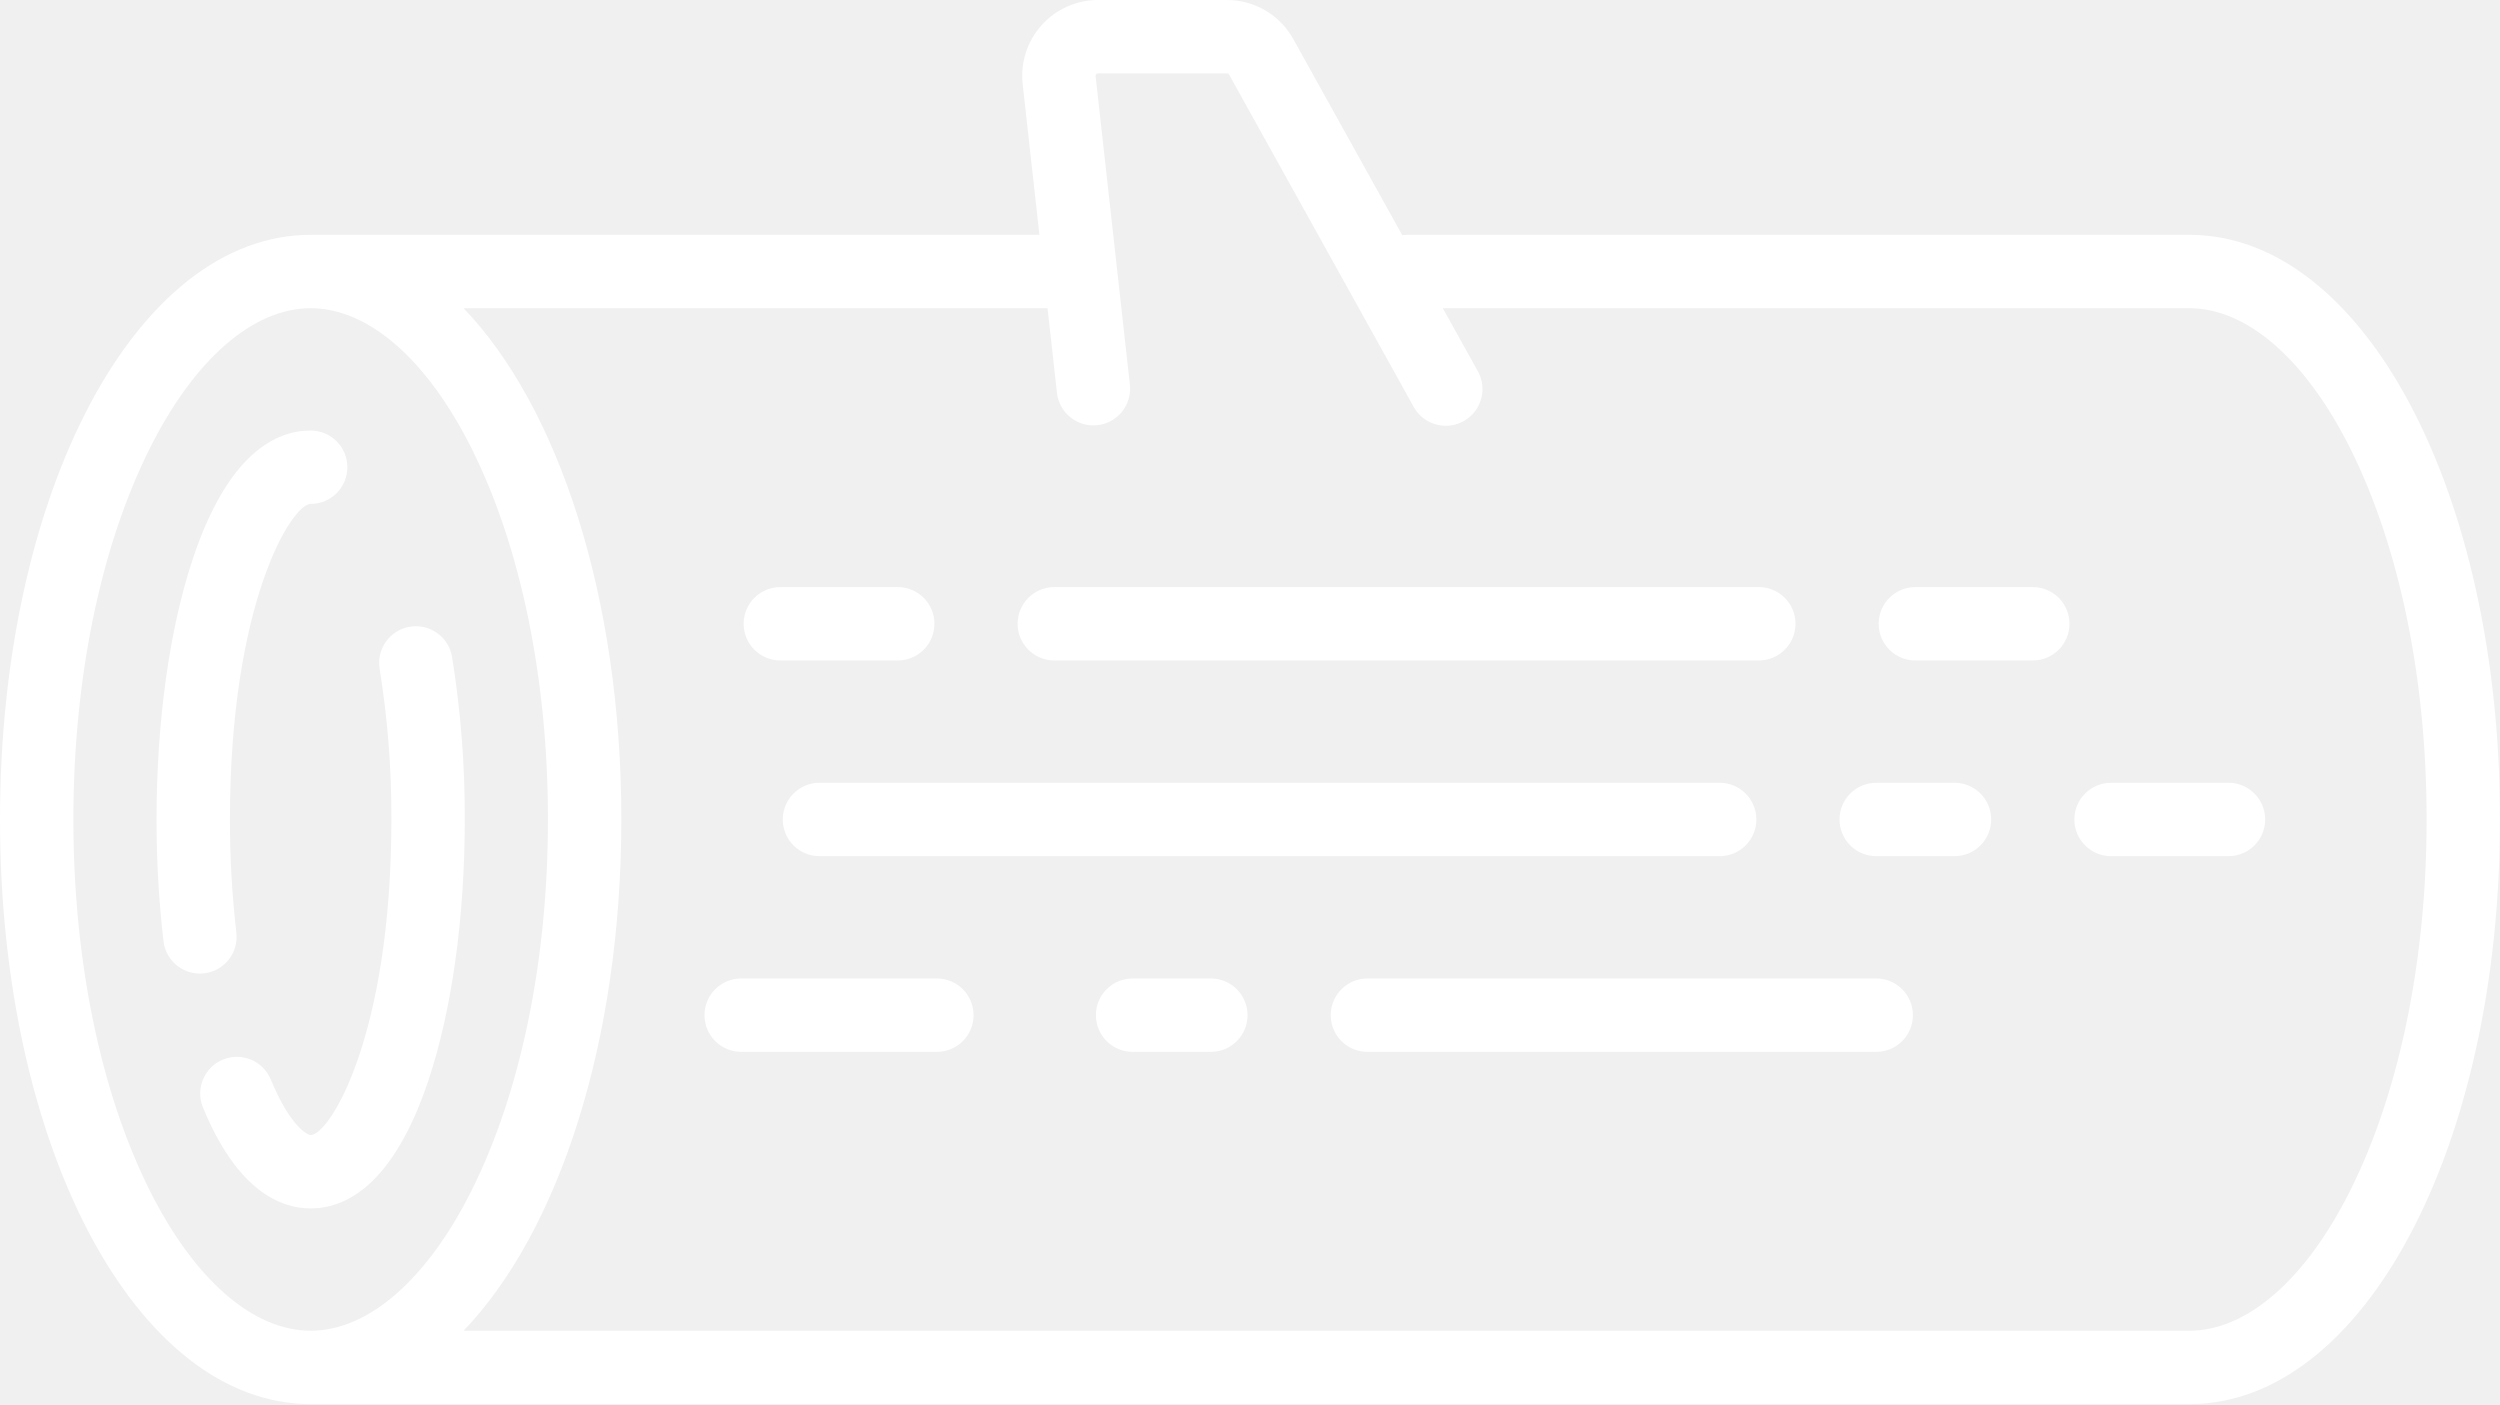
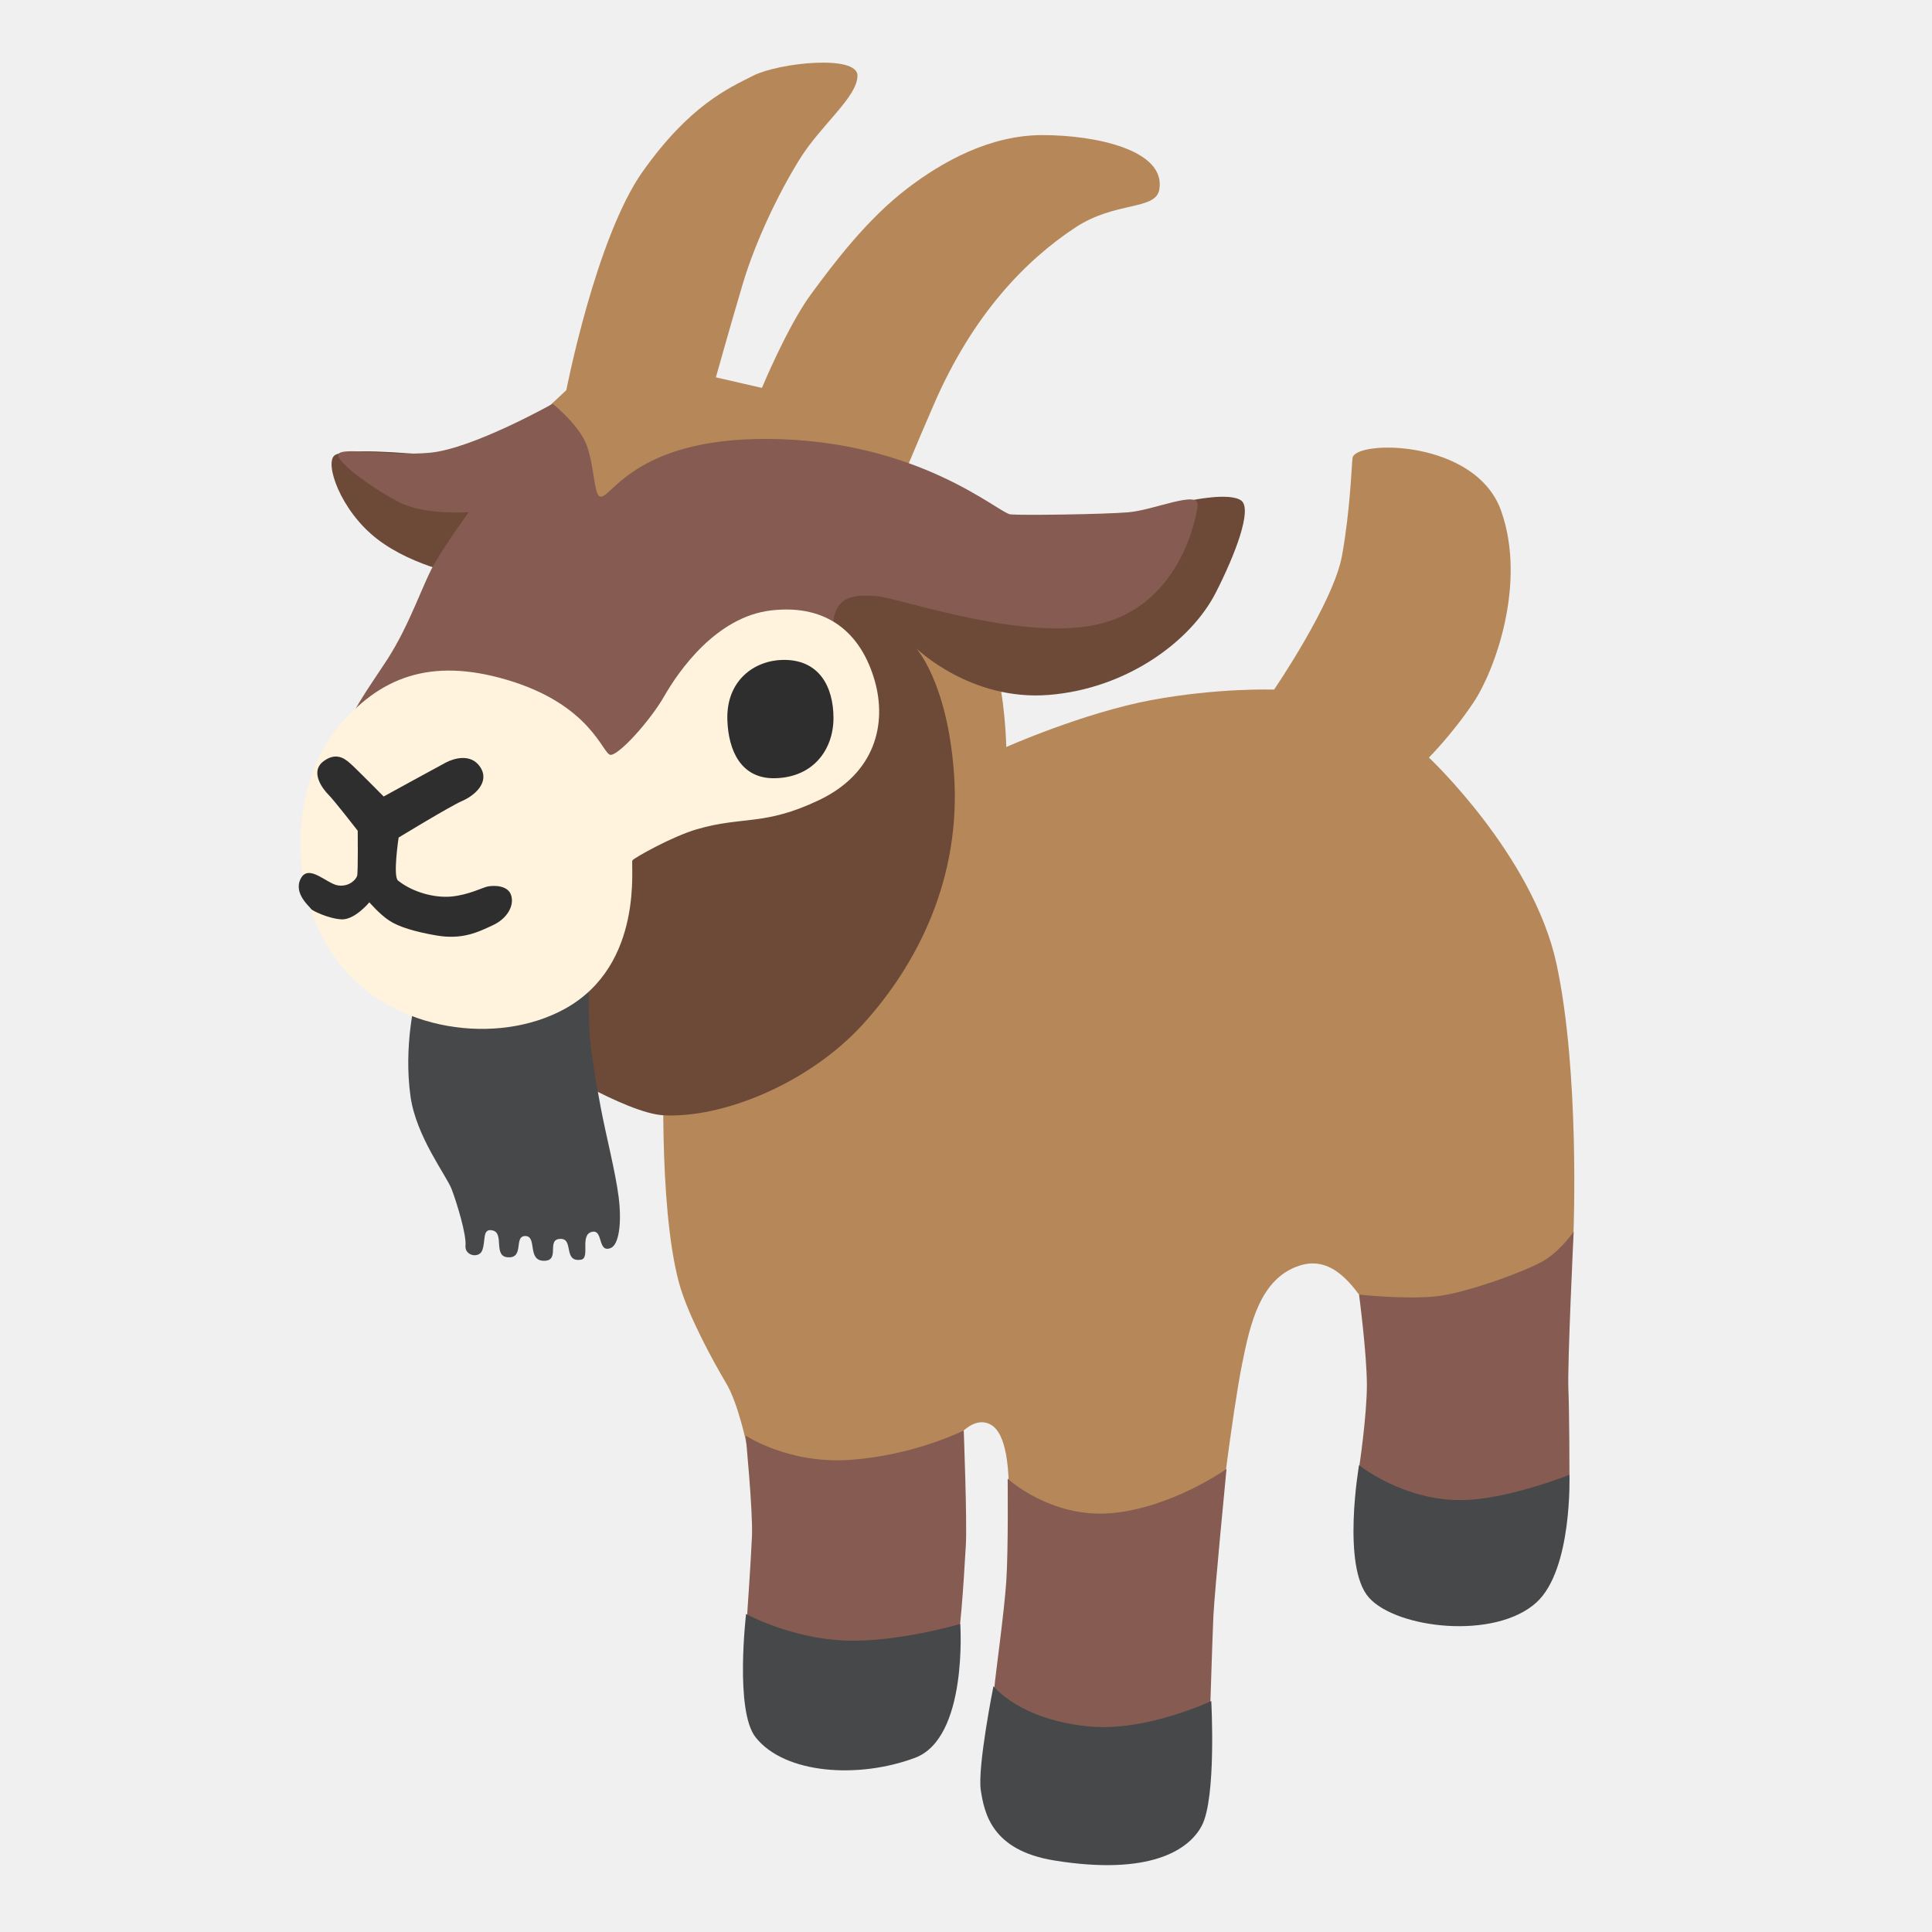
- <svg xmlns="http://www.w3.org/2000/svg" width="511" height="287" viewBox="0 0 511 287">
-   <g id="buche" transform="translate(0 -112)">
-     <path id="Tracé_1" data-name="Tracé 1" d="M447.5,160h-160a7.439,7.439,0,0,0-.888.057l-22.27-40.085A15.509,15.509,0,0,0,250.793,112H224.438a15.5,15.5,0,0,0-15.4,17.212L212.454,160H63.5C27.893,160,0,212.491,0,279.5S27.893,399,63.5,399h384c35.607,0,63.5-52.491,63.5-119.5S483.107,160,447.5,160ZM30.61,355.342C20.544,335.209,15,308.274,15,279.5s5.544-55.709,15.61-75.842C39.717,185.445,51.705,175,63.5,175s23.783,10.445,32.89,28.658C106.456,223.791,112,250.726,112,279.5s-5.544,55.709-15.61,75.842C87.283,373.555,75.295,384,63.5,384S39.717,373.555,30.61,355.342ZM447.5,384H94.757C114.147,363.769,127,324.982,127,279.5S114.147,195.231,94.757,175H214.12l1.925,17.328a7.5,7.5,0,0,0,14.908-1.656l-7.013-63.116a.5.5,0,0,1,.5-.556h26.355a.5.5,0,0,1,.437.257l37.714,67.886a7.5,7.5,0,1,0,13.112-7.285L294.913,175H447.5c11.8,0,23.783,10.445,32.89,28.658C490.456,223.791,496,250.726,496,279.5s-5.544,55.709-15.61,75.842C471.283,373.555,459.3,384,447.5,384Z" fill="#fff" />
-     <path id="Tracé_2" data-name="Tracé 2" d="M48.313,302.621A198.678,198.678,0,0,1,47,279.5C47,235.1,59.657,215,63.5,215a7.5,7.5,0,0,0,0-15c-7,0-16.863,4.548-24.086,26.217C34.633,240.56,32,259.483,32,279.5a213.55,213.55,0,0,0,1.417,24.875A7.5,7.5,0,0,0,40.856,311a7.617,7.617,0,0,0,.887-.053A7.5,7.5,0,0,0,48.313,302.621Z" fill="#fff" />
-     <path id="Tracé_3" data-name="Tracé 3" d="M87.586,332.783C92.367,318.439,95,299.517,95,279.5a204.154,204.154,0,0,0-2.6-33.225,7.5,7.5,0,0,0-14.8,2.451A189.061,189.061,0,0,1,80,279.5C80,323.895,67.343,344,63.5,344c-.736,0-4.279-1.935-8.17-11.4a7.5,7.5,0,0,0-13.874,5.7C48.487,355.409,57.325,359,63.5,359,70.5,359,80.363,354.452,87.586,332.783Z" fill="#fff" />
-     <path id="Tracé_4" data-name="Tracé 4" d="M415.5,232h-24a7.5,7.5,0,0,0,0,15h24a7.5,7.5,0,0,0,0-15Z" fill="#fff" />
-     <path id="Tracé_5" data-name="Tracé 5" d="M215.5,247h144a7.5,7.5,0,0,0,0-15h-144a7.5,7.5,0,0,0,0,15Z" fill="#fff" />
-     <path id="Tracé_6" data-name="Tracé 6" d="M159.5,247h24a7.5,7.5,0,0,0,0-15h-24a7.5,7.5,0,0,0,0,15Z" fill="#fff" />
-     <path id="Tracé_7" data-name="Tracé 7" d="M455.5,272h-24a7.5,7.5,0,1,0,0,15h24a7.5,7.5,0,0,0,0-15Z" fill="#fff" />
-     <path id="Tracé_8" data-name="Tracé 8" d="M399.5,272h-16a7.5,7.5,0,1,0,0,15h16a7.5,7.5,0,0,0,0-15Z" fill="#fff" />
-     <path id="Tracé_9" data-name="Tracé 9" d="M167.5,272a7.5,7.5,0,0,0,0,15h184a7.5,7.5,0,0,0,0-15Z" fill="#fff" />
-     <path id="Tracé_10" data-name="Tracé 10" d="M383.5,312h-104a7.5,7.5,0,0,0,0,15h104a7.5,7.5,0,0,0,0-15Z" fill="#fff" />
-     <path id="Tracé_11" data-name="Tracé 11" d="M247.5,312h-16a7.5,7.5,0,0,0,0,15h16a7.5,7.5,0,0,0,0-15Z" fill="#fff" />
-     <path id="Tracé_12" data-name="Tracé 12" d="M191.5,312h-40a7.5,7.5,0,0,0,0,15h40a7.5,7.5,0,0,0,0-15Z" fill="#fff" />
-   </g>
+ <svg xmlns="http://www.w3.org/2000/svg" width="800px" height="800px" viewBox="0 0 128 128" aria-hidden="true" role="img" class="iconify iconify--noto" preserveAspectRatio="xMidYMid meet">
+   <path d="M66.67 49.49s5.07-2.25 9.57-3.1c4.5-.84 8.17-.7 8.17-.7s3.94-5.77 4.5-8.87s.63-5.98.7-6.48c.17-1.2 8.17-1.27 9.85 3.52c1.69 4.79-.42 10.56-1.83 12.67s-2.96 3.66-2.96 3.66s6.9 6.48 8.45 13.66s1.13 17.74 1.13 17.74s-.42 8.02-4.36 8.59c-3.94.56-8.73-3.03-9.43-3.87c-.7-.84-2.06-3.21-4.36-2.46c-2.6.84-3.27 3.84-3.8 6.48c-.66 3.24-1.64 11.5-1.64 11.5s-4.69 1.88-7.51 1.45c-2.82-.42-6.34-3.8-6.34-3.8s.28-4.22-1.13-5.07s-2.82 1.55-2.82 1.55l-5.63 6.19l-7.74-6.34s-.56-2.82-1.41-4.22c-.84-1.41-2.53-4.5-3.1-6.62c-1.4-5.21-.98-15.2-.98-15.2l-8.59-41.95l2.11-1.97s1.97-10.14 5.07-14.5s5.63-5.49 7.32-6.34s6.9-1.41 6.9 0s-2.39 3.24-3.8 5.49s-2.96 5.49-3.8 8.31S47.43 25 47.43 25l3.05.7s1.69-4.08 3.24-6.19c1.55-2.11 3.73-5 6.41-7.04c2.27-1.73 5.42-3.52 8.94-3.52c3.52 0 8.17.99 7.74 3.59c-.23 1.42-2.89.77-5.56 2.53c-3.25 2.14-6.76 5.7-9.36 11.68s-3.52 8.59-3.52 8.59s6.83 6.41 7.53 8.59s.77 5.56.77 5.56z" fill="#b68859" />
+   <path d="M35.7 70.14s5.73 3.62 8.26 3.75c3.89.21 9.62-2.09 13.21-6.03s6.55-9.68 6.03-16.68c-.45-6.03-2.51-8.24-2.51-8.24s3.59 3.52 8.8 3.1c5.21-.42 9.43-3.59 11.05-6.76c1.28-2.5 2.46-5.56 1.69-6.12c-.77-.56-3.36 0-3.36 0l-9.81 4.43l-16.82 1.13l-17.6 25.13l1.06 6.29z" fill="#6d4938" />
+   <path d="M22.18 30.16c-.7.48.35 3.66 2.82 5.56s5.98 2.46 5.98 2.46l5.21-7.11s-12.67-1.83-14.01-.91z" fill="#6d4938" />
+   <path d="M66.76 97.97s2.86 2.63 6.87 2.28c4.01-.35 7.63-2.93 7.63-2.93s-.8 8.21-.87 9.76c-.07 1.55-.21 6.1-.21 6.1s-5.07 5.44-7.81 4.95c-2.75-.49-6.57-5.3-6.5-6.22c.07-.92.66-5.04.8-7.16c.14-2.11.09-6.78.09-6.78z" fill="#855b52" />
+   <path d="M56.32 96.72c4.29-.3 7.53-1.95 7.53-1.95s.23 6.01.14 7.6c-.16 2.78-.38 6.1-.66 6.95c-.28.84-9.41 2.04-9.41 2.04s-4.43-3.94-4.43-4.15c0-.21.23-3.21.33-5.44c.07-1.62-.42-6.66-.42-6.66s2.84 1.9 6.92 1.61z" fill="#855b52" />
+   <path d="M90.04 85.77s3.03.33 5.07.12c2.04-.21 6.26-1.76 7.32-2.46c1.06-.7 1.83-1.83 1.83-1.83s-.42 8.73-.35 10.42c.07 1.69.07 5.7.07 5.7s-3.31 5.35-6.83 5.7c-3.52.35-7.11-6.15-7.11-6.15s.52-3.43.52-5.54c-.01-2.11-.52-5.96-.52-5.96z" fill="#855b52" />
+   <path d="M72.25 114.39c3.72.33 8-1.69 8-1.69s.35 6.41-.63 8.26c-.84 1.6-3.43 3.33-9.78 2.3c-4.12-.67-4.62-3.11-4.86-4.65c-.23-1.55.84-6.9.84-6.9s1.72 2.26 6.43 2.68z" fill="#46484a" />
+   <path d="M97.08 99.38c2.96-.1 6.9-1.67 6.9-1.67s.21 6.26-2.18 8.45c-2.75 2.51-9.27 1.74-11.1-.31c-1.83-2.04-.66-8.78-.66-8.78s3.02 2.45 7.04 2.31z" fill="#46484a" />
+   <path d="M55.97 108.69c3.46.14 7.65-1.1 7.65-1.1s.52 7.56-3 8.87c-3.74 1.4-8.63 1.08-10.56-1.36c-1.39-1.76-.63-8.17-.63-8.17s2.95 1.62 6.54 1.76z" fill="#46484a" />
+   <path d="M39.71 32.88c.69.41 2.11-3.87 11.19-3.8c10 .07 15.27 4.93 16.05 5c.77.07 6.12 0 7.81-.14c1.69-.14 4.65-1.48 4.58-.49s-1.2 6.41-6.19 7.81c-5 1.41-13.44-1.62-15.06-1.76c-1.62-.14-3.03 0-2.89 2.46c.14 2.46-18.37 13.59-18.37 13.59s-13.54-6.31-13.75-7.09c-.21-.77 1.31-2.82 2.56-4.74c1.58-2.44 2.39-5.14 3.24-6.55c.84-1.41 2.18-3.24 2.18-3.24s-2.63.21-4.36-.54c-1.19-.51-4.15-2.49-4.29-3.19s3.31.07 6.12-.21c2.82-.28 8.09-3.24 8.09-3.24s1.76 1.41 2.25 2.75s.49 3.17.84 3.38z" fill="#855b52" />
+   <path d="M27.53 66.18s-.81 3.1-.33 6.48c.38 2.65 2.37 5.21 2.72 6.12s.99 3.03.92 3.73c-.07.7.89.87 1.1.35c.26-.63-.02-1.51.7-1.34c.8.19 0 1.74 1.03 1.78c1.08.05.35-1.41 1.13-1.41c.82 0 .09 1.67 1.27 1.64c1.08-.02.07-1.48 1.1-1.45c.84.02.14 1.55 1.31 1.38c.66-.09-.11-1.66.75-1.85c.75-.16.35 1.41 1.22 1.08c.56-.21.75-1.67.54-3.36c-.21-1.69-.84-4.08-1.2-6.01c-.35-1.92-.75-3.97-.77-5.8s-.05-3.97-.05-3.97l-11.44 2.63z" fill="#46484a" />
+   <path d="M40.44 50.01c.55.05 2.63-2.25 3.57-3.89s3.43-5.26 7.09-5.68c3.76-.43 5.96 1.55 6.85 4.65c.82 2.86.05 6.15-3.71 7.93c-3.62 1.72-5.02 1.03-8.07 1.92c-1.62.47-4.13 1.88-4.27 2.06c-.14.19.83 6.93-4.5 9.85c-4.46 2.44-11.31 1.5-14.83-2.91c-3.86-4.84-3.14-12.11-.28-15.63c2.83-3.48 6.24-4.75 11.26-3.28c5.62 1.65 6.37 4.93 6.89 4.98z" fill="#fff3dd" />
+   <path d="M55.22 47.57c0 2.06-1.31 3.94-3.89 3.99c-2.21.04-3.07-1.79-3.14-3.85c-.09-2.63 1.79-3.95 3.66-3.99c2.43-.05 3.37 1.79 3.37 3.85z" fill="#2e2e2e" />
+   <path d="M25.42 52.77s3.66-2.01 4.12-2.25s1.65-.67 2.29.32c.63.99-.39 1.87-1.2 2.22c-.81.35-4.22 2.43-4.22 2.43s-.39 2.57-.04 2.85c.94.75 2.36 1.16 3.52 1.06c1.16-.11 2.08-.6 2.43-.67c.35-.07 1.34-.11 1.55.6c.21.7-.29 1.52-1.16 1.94c-1.04.49-2.08 1.01-3.84.7c-1.37-.24-2.46-.56-3.1-.99c-.63-.42-1.3-1.2-1.3-1.2s-.95 1.16-1.83 1.13c-.88-.04-2.01-.6-2.04-.7c-.04-.11-1.2-1.02-.67-2.01c.53-.99 1.72.35 2.46.46c.74.11 1.2-.39 1.27-.63c.07-.25.04-2.99.04-2.99s-1.58-2.04-1.94-2.39c-.35-.35-1.27-1.51-.32-2.22s1.58 0 1.83.21s2.15 2.13 2.15 2.13z" fill="#2e2e2e" />
</svg>
